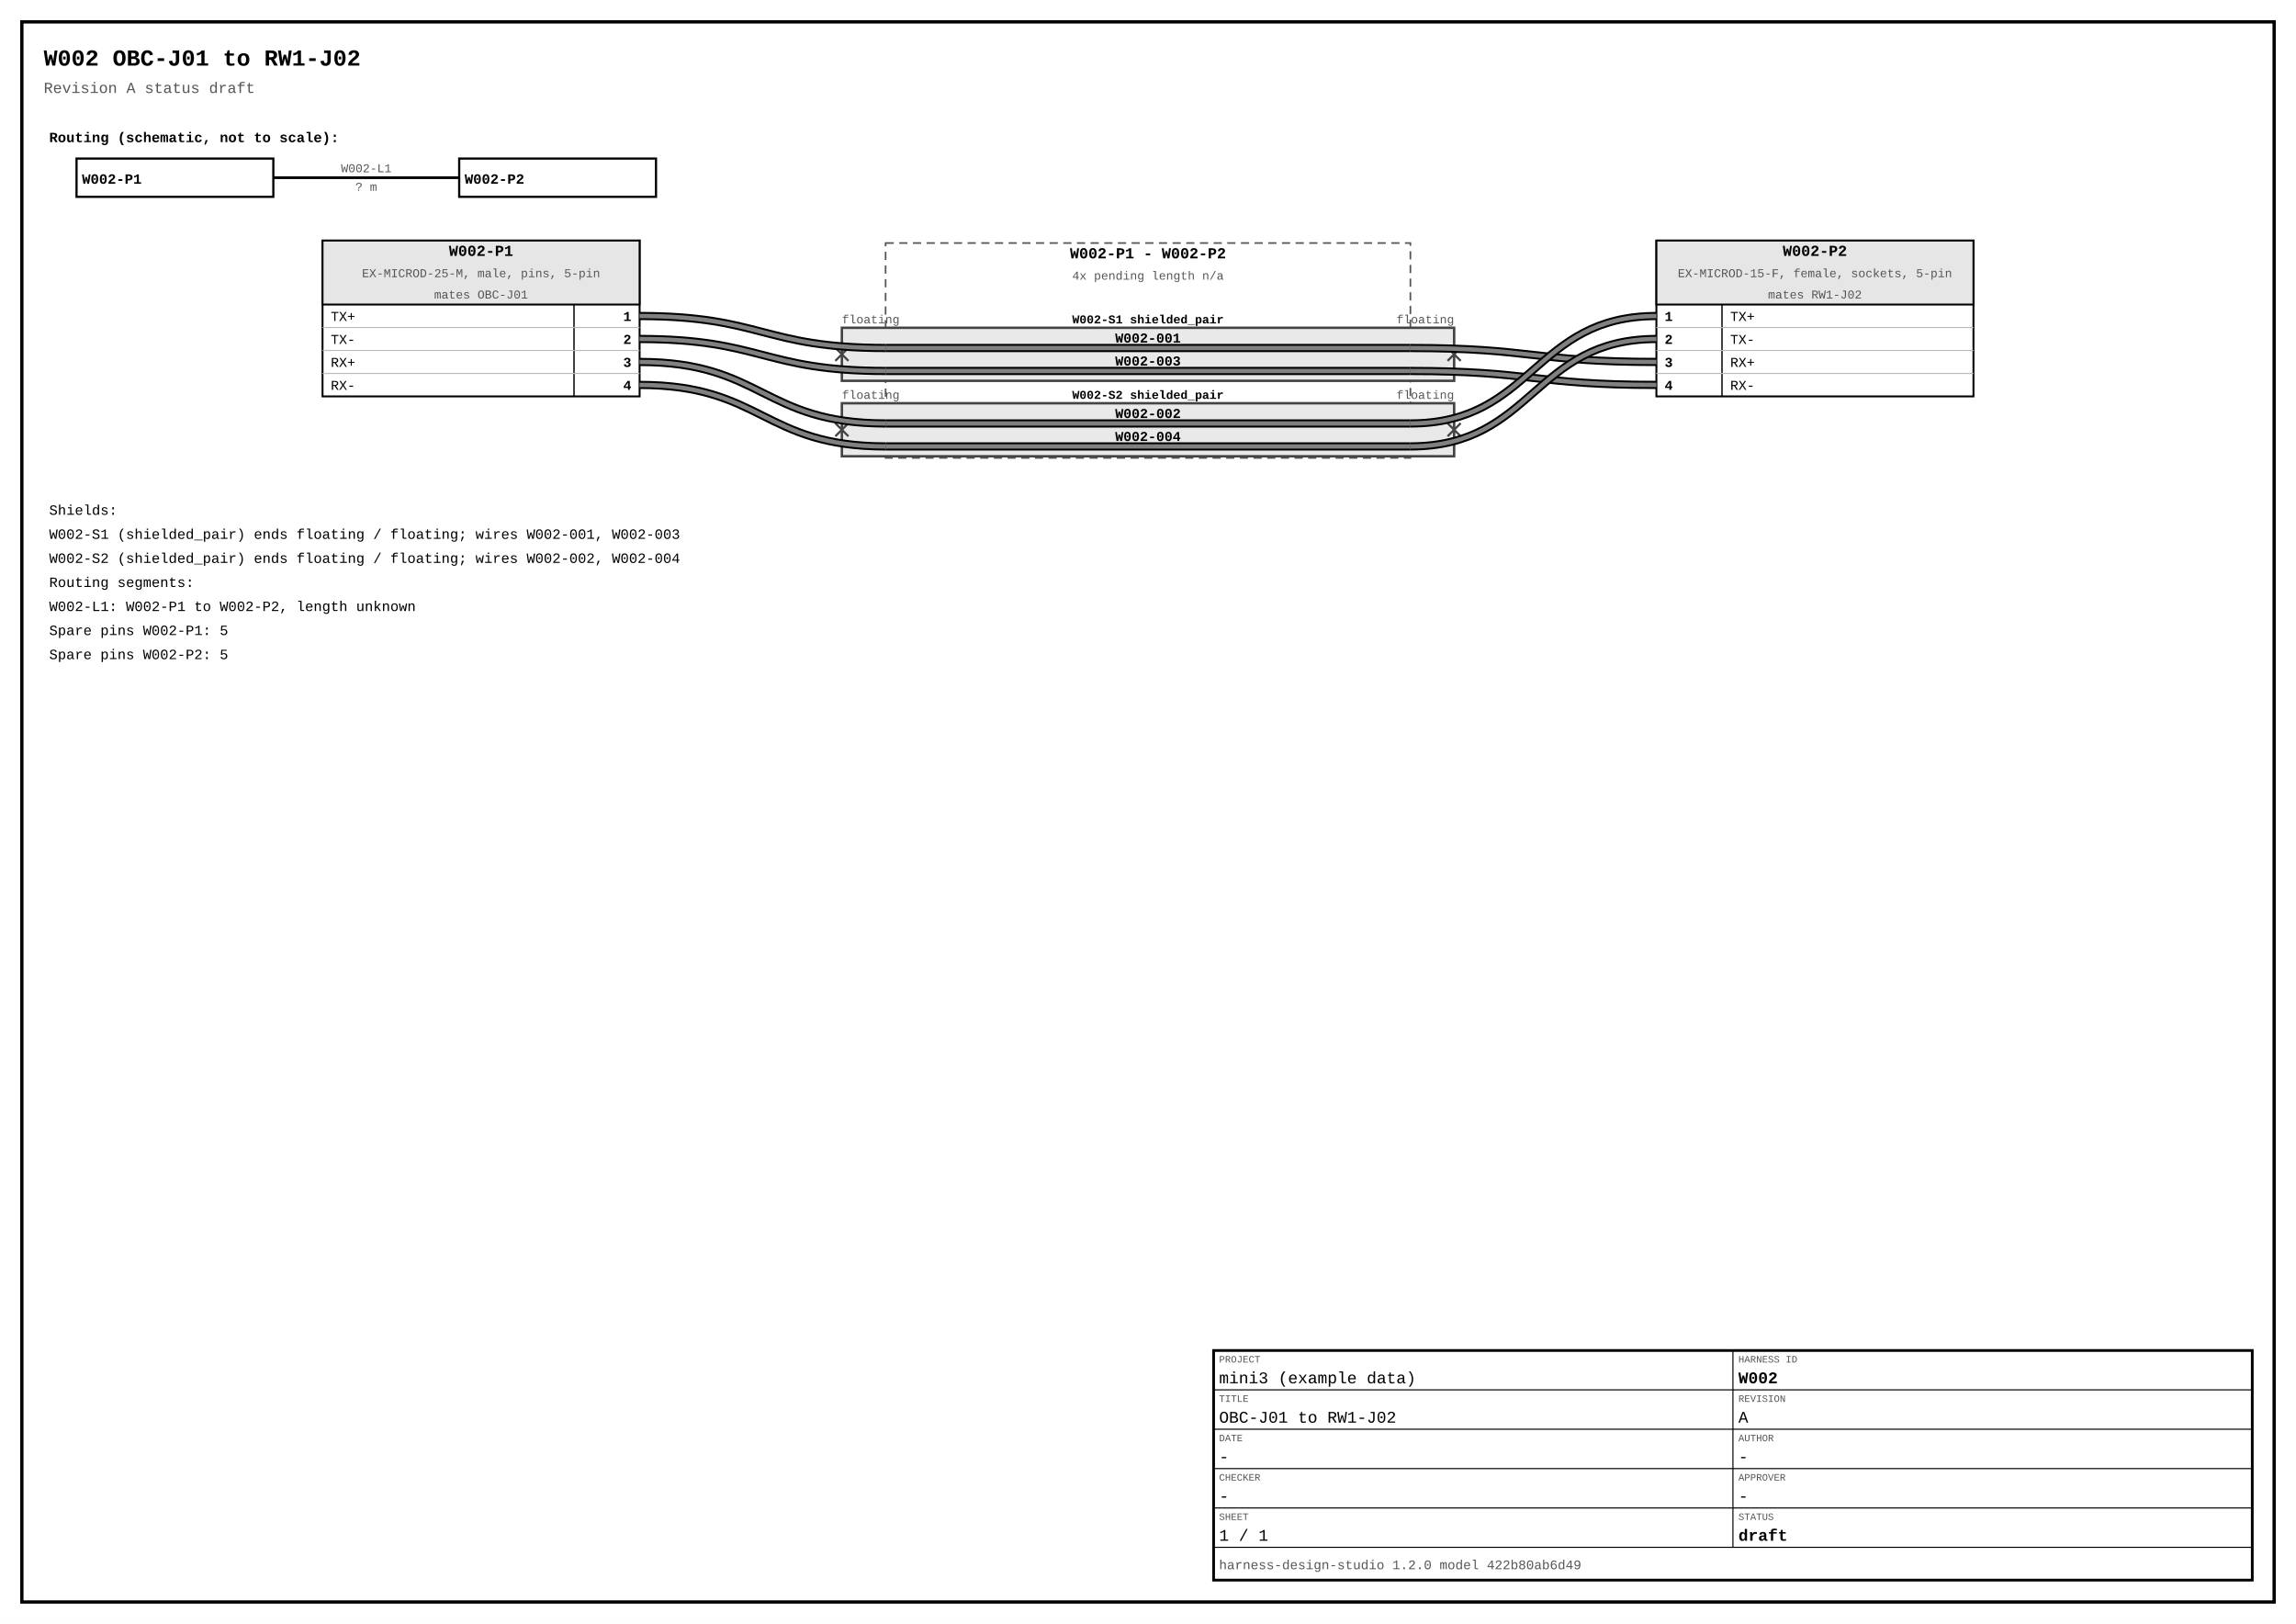
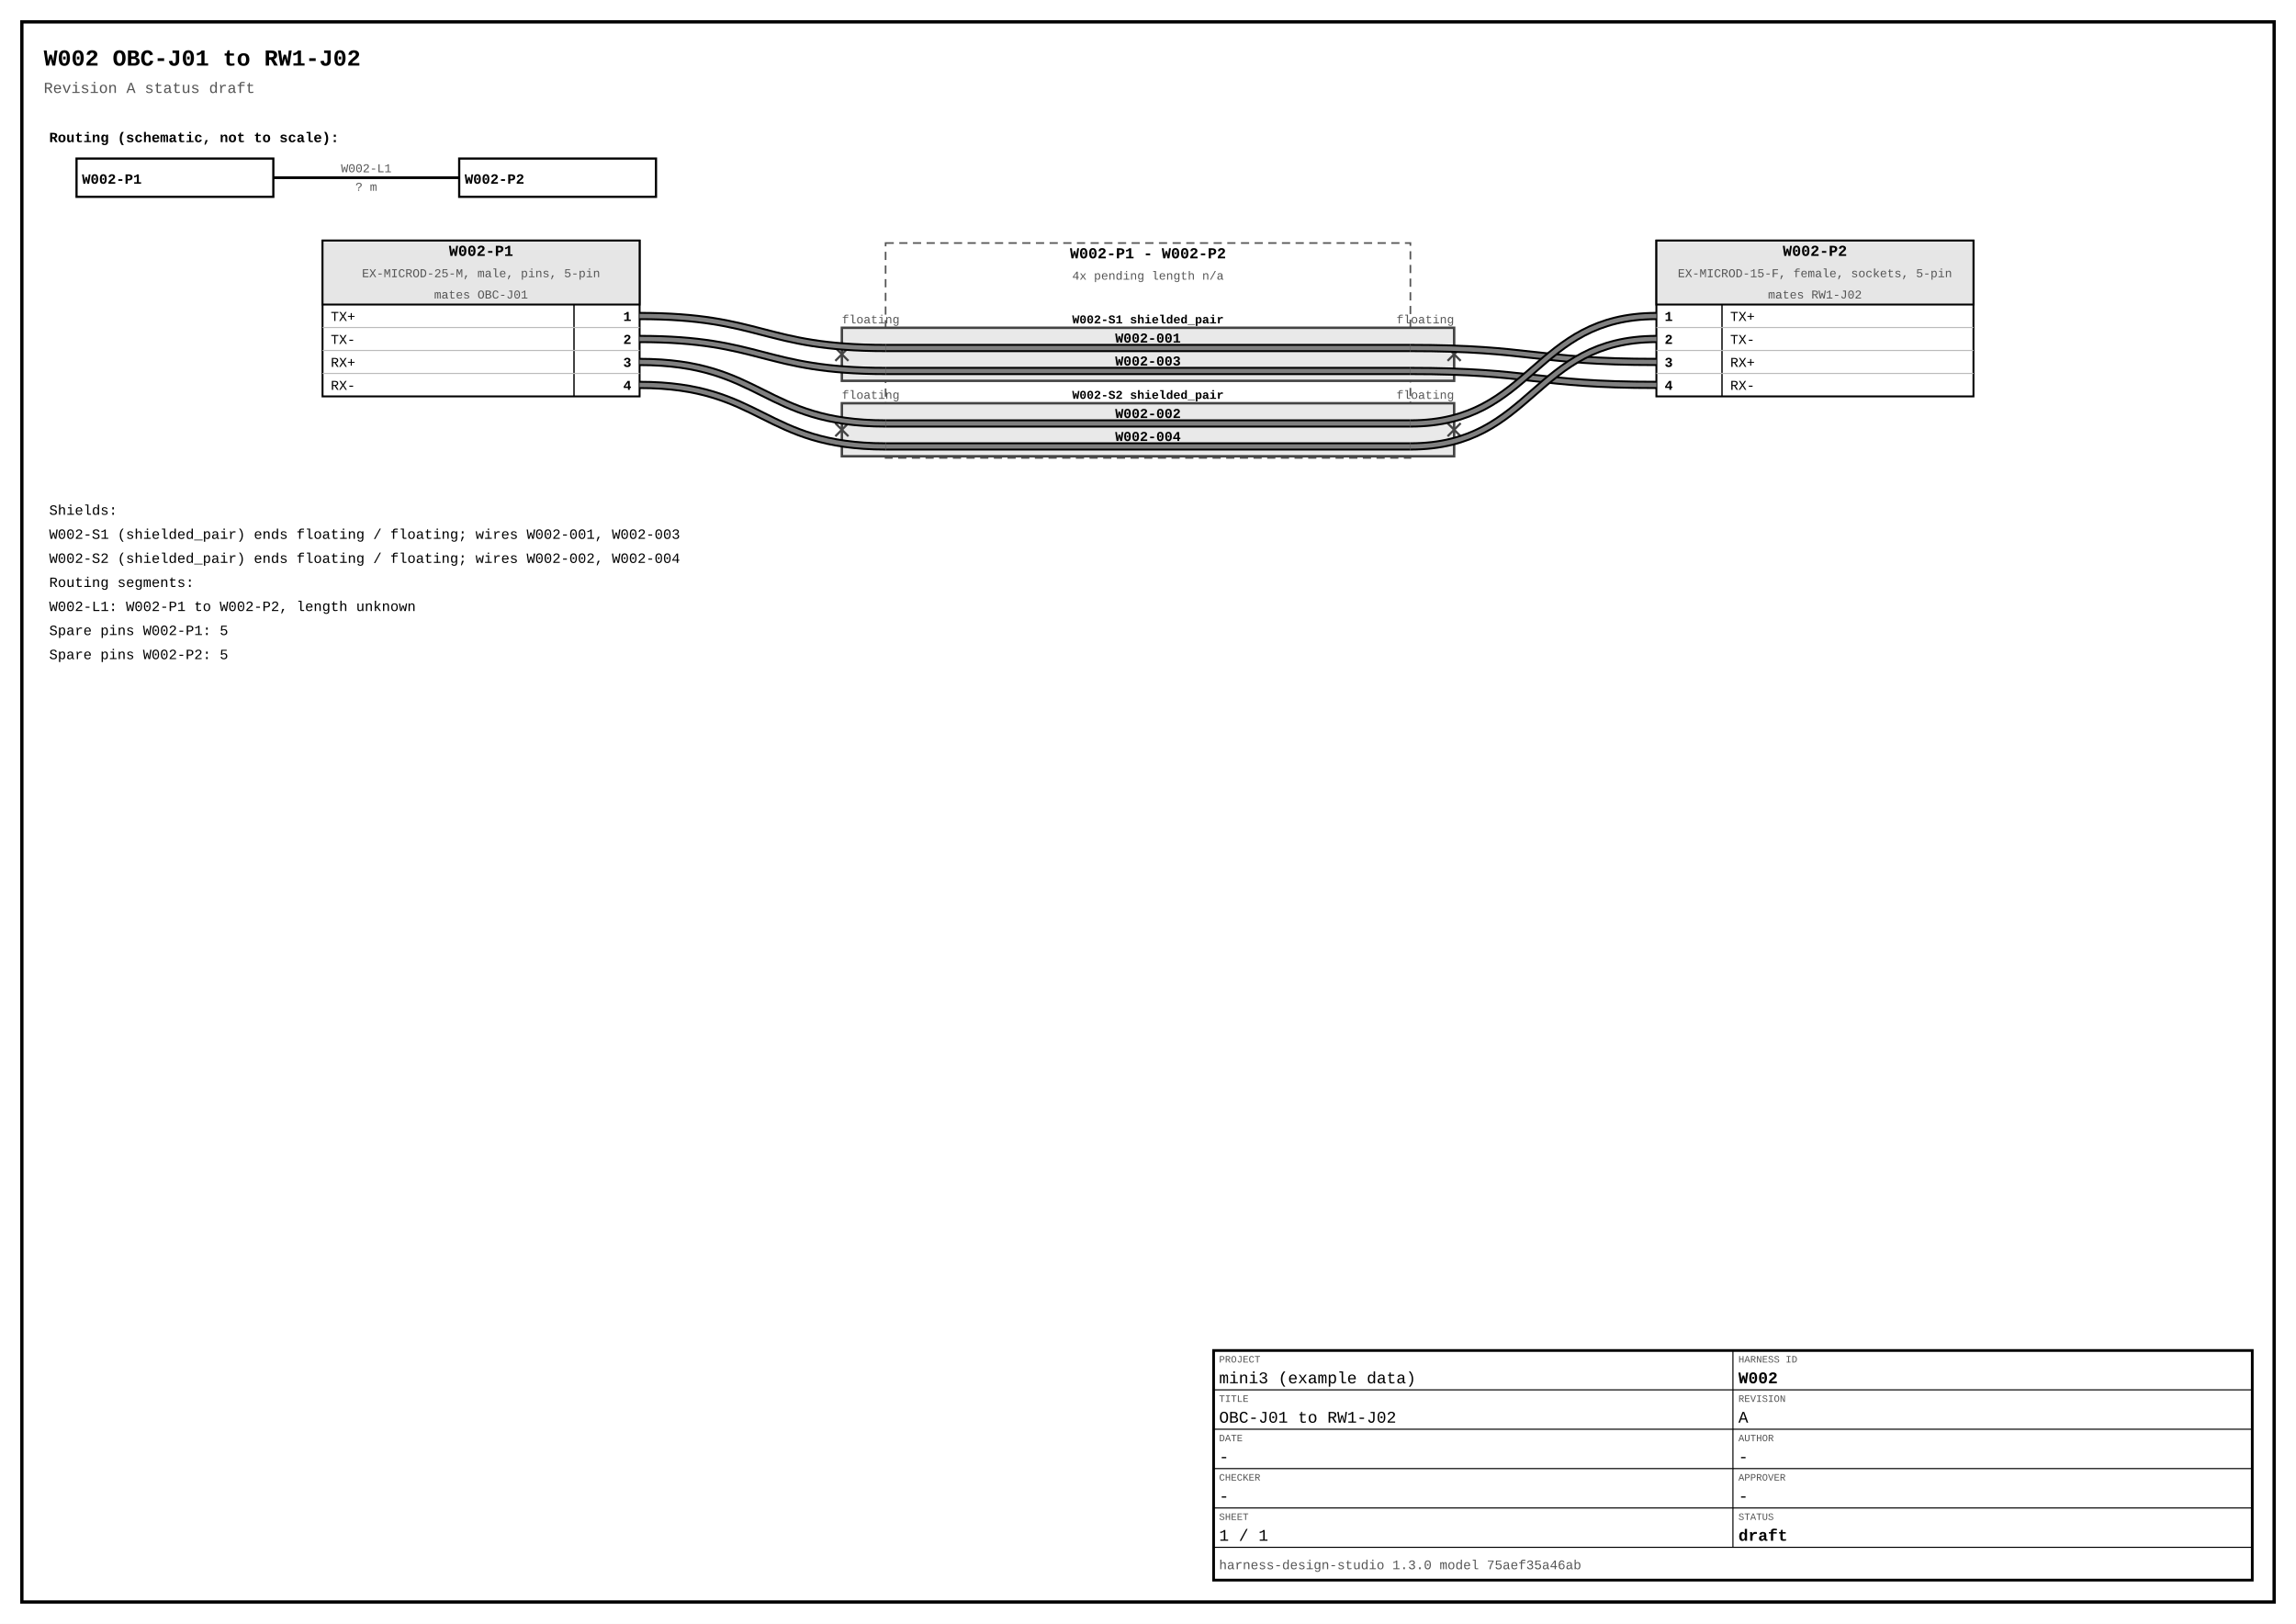
<svg xmlns="http://www.w3.org/2000/svg" width="420mm" height="297mm" viewBox="0 0 420 297" font-family="Courier New, Courier, monospace">
  <rect x="0" y="0" width="420" height="297" fill="#ffffff" />
  <rect x="4" y="4" width="412" height="289" fill="none" stroke="#000000" stroke-width="0.6" />
  <text x="8" y="12" font-size="4.2" font-weight="bold" text-anchor="start" fill="#000000">W002  OBC-J01 to RW1-J02</text>
  <text x="8" y="17" font-size="2.8" text-anchor="start" fill="#555555">Revision A  status draft</text>
  <text x="9" y="26" font-size="2.6" font-weight="bold" text-anchor="start" fill="#000000">Routing (schematic, not to scale):</text>
  <line x1="50" y1="32.5" x2="84" y2="32.5" stroke="#000000" stroke-width="0.5" />
  <text x="67" y="31.5" font-size="2.2" text-anchor="middle" fill="#555555">W002-L1</text>
  <text x="67" y="34.9" font-size="2.2" text-anchor="middle" fill="#555555">? m</text>
  <rect x="14" y="29" width="36" height="7" fill="#ffffff" stroke="#000000" stroke-width="0.4" />
  <text x="15" y="33.6" font-size="2.6" font-weight="bold" text-anchor="start" fill="#000000">W002-P1</text>
  <rect x="84" y="29" width="36" height="7" fill="#ffffff" stroke="#000000" stroke-width="0.4" />
  <text x="85" y="33.6" font-size="2.6" font-weight="bold" text-anchor="start" fill="#000000">W002-P2</text>
  <rect x="59" y="44" width="58" height="28.5" fill="#ffffff" stroke="#000000" stroke-width="0.35" />
  <rect x="59" y="44" width="58" height="11.7" fill="#e6e6e6" stroke="#000000" stroke-width="0.35" />
  <text x="88" y="46.8" font-size="2.8" font-weight="bold" text-anchor="middle" fill="#000000">W002-P1</text>
  <text x="88" y="50.7" font-size="2.2" text-anchor="middle" fill="#555555">EX-MICROD-25-M, male, pins, 5-pin</text>
  <text x="88" y="54.6" font-size="2.2" text-anchor="middle" fill="#555555">mates OBC-J01</text>
  <line x1="105" y1="55.7" x2="105" y2="72.5" stroke="#000000" stroke-width="0.25" />
  <line x1="59" y1="59.9" x2="117" y2="59.9" stroke="#bbbbbb" stroke-width="0.2" />
  <text x="60.5" y="58.7" font-size="2.5" text-anchor="start" fill="#000000" data-ref="sig/W002-P1/1">TX+</text>
  <text x="115.5" y="58.7" font-size="2.5" font-weight="bold" text-anchor="end" fill="#000000" data-ref="pin/W002-P1/1">1</text>
  <line x1="59" y1="64.1" x2="117" y2="64.1" stroke="#bbbbbb" stroke-width="0.2" />
  <text x="60.5" y="62.9" font-size="2.5" text-anchor="start" fill="#000000" data-ref="sig/W002-P1/2">TX-</text>
  <text x="115.5" y="62.9" font-size="2.5" font-weight="bold" text-anchor="end" fill="#000000" data-ref="pin/W002-P1/2">2</text>
  <line x1="59" y1="68.3" x2="117" y2="68.3" stroke="#bbbbbb" stroke-width="0.2" />
  <text x="60.5" y="67.1" font-size="2.5" text-anchor="start" fill="#000000" data-ref="sig/W002-P1/3">RX+</text>
  <text x="115.5" y="67.1" font-size="2.5" font-weight="bold" text-anchor="end" fill="#000000" data-ref="pin/W002-P1/3">3</text>
  <text x="60.5" y="71.3" font-size="2.5" text-anchor="start" fill="#000000" data-ref="sig/W002-P1/4">RX-</text>
  <text x="115.5" y="71.3" font-size="2.5" font-weight="bold" text-anchor="end" fill="#000000" data-ref="pin/W002-P1/4">4</text>
  <rect x="303" y="44" width="58" height="28.5" fill="#ffffff" stroke="#000000" stroke-width="0.35" />
  <rect x="303" y="44" width="58" height="11.7" fill="#e6e6e6" stroke="#000000" stroke-width="0.35" />
  <text x="332" y="46.8" font-size="2.8" font-weight="bold" text-anchor="middle" fill="#000000">W002-P2</text>
  <text x="332" y="50.7" font-size="2.2" text-anchor="middle" fill="#555555">EX-MICROD-15-F, female, sockets, 5-pin</text>
  <text x="332" y="54.6" font-size="2.2" text-anchor="middle" fill="#555555">mates RW1-J02</text>
  <line x1="315" y1="55.7" x2="315" y2="72.5" stroke="#000000" stroke-width="0.25" />
  <line x1="303" y1="59.9" x2="361" y2="59.9" stroke="#bbbbbb" stroke-width="0.2" />
  <text x="304.5" y="58.7" font-size="2.5" font-weight="bold" text-anchor="start" fill="#000000" data-ref="pin/W002-P2/1">1</text>
  <text x="316.5" y="58.7" font-size="2.5" text-anchor="start" fill="#000000" data-ref="sig/W002-P2/1">TX+</text>
  <line x1="303" y1="64.1" x2="361" y2="64.1" stroke="#bbbbbb" stroke-width="0.2" />
  <text x="304.5" y="62.9" font-size="2.5" font-weight="bold" text-anchor="start" fill="#000000" data-ref="pin/W002-P2/2">2</text>
  <text x="316.5" y="62.9" font-size="2.5" text-anchor="start" fill="#000000" data-ref="sig/W002-P2/2">TX-</text>
  <line x1="303" y1="68.3" x2="361" y2="68.3" stroke="#bbbbbb" stroke-width="0.2" />
  <text x="304.5" y="67.1" font-size="2.5" font-weight="bold" text-anchor="start" fill="#000000" data-ref="pin/W002-P2/3">3</text>
  <text x="316.5" y="67.1" font-size="2.5" text-anchor="start" fill="#000000" data-ref="sig/W002-P2/3">RX+</text>
  <text x="304.5" y="71.3" font-size="2.5" font-weight="bold" text-anchor="start" fill="#000000" data-ref="pin/W002-P2/4">4</text>
  <text x="316.5" y="71.3" font-size="2.5" text-anchor="start" fill="#000000" data-ref="sig/W002-P2/4">RX-</text>
  <rect x="162" y="44.45" width="96" height="39.3" fill="none" stroke="#555555" stroke-width="0.3" stroke-dasharray="1.5 1" />
  <text x="210" y="47.25" font-size="2.8" font-weight="bold" text-anchor="middle" fill="#000000">W002-P1 - W002-P2</text>
  <text x="210" y="51.15" font-size="2.2" text-anchor="middle" fill="#555555">4x  pending  length n/a</text>
  <rect x="154" y="59.95" width="112" height="9.7" fill="#e9e9e9" stroke="#444444" stroke-width="0.45" />
  <text x="210" y="59.15" font-size="2.2" font-weight="bold" text-anchor="middle" fill="#000000">W002-S1  shielded_pair</text>
  <text x="154" y="59.15" font-size="2.2" text-anchor="start" fill="#555555">floating</text>
  <text x="266" y="59.15" font-size="2.2" text-anchor="end" fill="#555555">floating</text>
  <line x1="152.8" y1="63.6" x2="155.2" y2="66" stroke="#444444" stroke-width="0.4" />
  <line x1="152.8" y1="66" x2="155.2" y2="63.6" stroke="#444444" stroke-width="0.4" />
  <line x1="264.8" y1="63.6" x2="267.2" y2="66" stroke="#444444" stroke-width="0.4" />
  <line x1="264.8" y1="66" x2="267.2" y2="63.6" stroke="#444444" stroke-width="0.4" />
  <rect x="154" y="73.75" width="112" height="9.7" fill="#e9e9e9" stroke="#444444" stroke-width="0.45" />
  <text x="210" y="72.95" font-size="2.2" font-weight="bold" text-anchor="middle" fill="#000000">W002-S2  shielded_pair</text>
  <text x="154" y="72.95" font-size="2.2" text-anchor="start" fill="#555555">floating</text>
  <text x="266" y="72.95" font-size="2.2" text-anchor="end" fill="#555555">floating</text>
  <line x1="152.8" y1="77.4" x2="155.2" y2="79.8" stroke="#444444" stroke-width="0.4" />
  <line x1="152.8" y1="79.8" x2="155.2" y2="77.4" stroke="#444444" stroke-width="0.4" />
  <line x1="264.8" y1="77.4" x2="267.2" y2="79.8" stroke="#444444" stroke-width="0.4" />
  <line x1="264.8" y1="79.8" x2="267.2" y2="77.4" stroke="#444444" stroke-width="0.4" />
  <path d="M 117 57.8 C 139.5 57.8 139.5 63.65 162 63.65" fill="none" stroke="#000000" stroke-width="1.5" />
  <line x1="162" y1="63.65" x2="258" y2="63.65" stroke="#000000" stroke-width="1.5" />
  <path d="M 258 63.65 C 280.5 63.65 280.5 66.2 303 66.2" fill="none" stroke="#000000" stroke-width="1.5" />
  <path d="M 117 57.8 C 139.5 57.8 139.5 63.65 162 63.65" fill="none" stroke="#808080" stroke-width="0.8" />
  <line x1="162" y1="63.65" x2="258" y2="63.65" stroke="#808080" stroke-width="0.8" />
  <path d="M 258 63.65 C 280.5 63.65 280.5 66.2 303 66.2" fill="none" stroke="#808080" stroke-width="0.8" />
  <text x="210" y="62.65" font-size="2.5" font-weight="bold" text-anchor="middle" fill="#000000">W002-001</text>
  <path d="M 117 62 C 139.5 62 139.5 67.85 162 67.85" fill="none" stroke="#000000" stroke-width="1.5" />
  <line x1="162" y1="67.85" x2="258" y2="67.85" stroke="#000000" stroke-width="1.5" />
  <path d="M 258 67.85 C 280.5 67.85 280.5 70.4 303 70.4" fill="none" stroke="#000000" stroke-width="1.5" />
  <path d="M 117 62 C 139.5 62 139.5 67.85 162 67.85" fill="none" stroke="#808080" stroke-width="0.8" />
  <line x1="162" y1="67.85" x2="258" y2="67.85" stroke="#808080" stroke-width="0.8" />
  <path d="M 258 67.85 C 280.5 67.85 280.5 70.4 303 70.4" fill="none" stroke="#808080" stroke-width="0.8" />
  <text x="210" y="66.85" font-size="2.5" font-weight="bold" text-anchor="middle" fill="#000000">W002-003</text>
  <path d="M 117 66.2 C 139.5 66.2 139.5 77.45 162 77.45" fill="none" stroke="#000000" stroke-width="1.5" />
  <line x1="162" y1="77.45" x2="258" y2="77.45" stroke="#000000" stroke-width="1.5" />
  <path d="M 258 77.45 C 280.5 77.45 280.5 57.8 303 57.8" fill="none" stroke="#000000" stroke-width="1.5" />
  <path d="M 117 66.2 C 139.5 66.2 139.5 77.45 162 77.45" fill="none" stroke="#808080" stroke-width="0.8" />
  <line x1="162" y1="77.45" x2="258" y2="77.45" stroke="#808080" stroke-width="0.8" />
  <path d="M 258 77.45 C 280.5 77.45 280.5 57.8 303 57.8" fill="none" stroke="#808080" stroke-width="0.8" />
  <text x="210" y="76.45" font-size="2.5" font-weight="bold" text-anchor="middle" fill="#000000">W002-002</text>
  <path d="M 117 70.4 C 139.5 70.4 139.5 81.65 162 81.65" fill="none" stroke="#000000" stroke-width="1.5" />
  <line x1="162" y1="81.65" x2="258" y2="81.65" stroke="#000000" stroke-width="1.5" />
  <path d="M 258 81.65 C 280.5 81.65 280.5 62 303 62" fill="none" stroke="#000000" stroke-width="1.5" />
  <path d="M 117 70.4 C 139.5 70.4 139.5 81.65 162 81.65" fill="none" stroke="#808080" stroke-width="0.8" />
  <line x1="162" y1="81.65" x2="258" y2="81.65" stroke="#808080" stroke-width="0.8" />
  <path d="M 258 81.65 C 280.5 81.65 280.5 62 303 62" fill="none" stroke="#808080" stroke-width="0.8" />
  <text x="210" y="80.65" font-size="2.5" font-weight="bold" text-anchor="middle" fill="#000000">W002-004</text>
  <text x="9" y="94.15" font-size="2.6" text-anchor="start" fill="#000000">Shields:</text>
  <text x="9" y="98.55" font-size="2.6" text-anchor="start" fill="#000000">  W002-S1 (shielded_pair) ends floating / floating; wires W002-001, W002-003</text>
  <text x="9" y="102.95" font-size="2.6" text-anchor="start" fill="#000000">  W002-S2 (shielded_pair) ends floating / floating; wires W002-002, W002-004</text>
  <text x="9" y="107.35" font-size="2.6" text-anchor="start" fill="#000000">Routing segments:</text>
  <text x="9" y="111.75" font-size="2.6" text-anchor="start" fill="#000000">  W002-L1: W002-P1 to W002-P2, length unknown</text>
  <text x="9" y="116.15" font-size="2.6" text-anchor="start" fill="#000000">Spare pins W002-P1: 5</text>
  <text x="9" y="120.55" font-size="2.6" text-anchor="start" fill="#000000">Spare pins W002-P2: 5</text>
  <rect x="222" y="247" width="190" height="42" fill="none" stroke="#000000" stroke-width="0.5" />
  <line x1="222" y1="247" x2="317" y2="247" stroke="#000000" stroke-width="0.2" />
  <text x="223" y="249.2" font-size="1.8" text-anchor="start" fill="#555555">PROJECT</text>
  <text x="223" y="253" font-size="3" text-anchor="start" fill="#000000">mini3 (example data)</text>
  <line x1="317" y1="247" x2="412" y2="247" stroke="#000000" stroke-width="0.2" />
  <text x="318" y="249.2" font-size="1.8" text-anchor="start" fill="#555555">HARNESS ID</text>
  <text x="318" y="253" font-size="3" font-weight="bold" text-anchor="start" fill="#000000">W002</text>
  <line x1="222" y1="254.2" x2="317" y2="254.2" stroke="#000000" stroke-width="0.2" />
  <text x="223" y="256.4" font-size="1.8" text-anchor="start" fill="#555555">TITLE</text>
  <text x="223" y="260.2" font-size="3" text-anchor="start" fill="#000000">OBC-J01 to RW1-J02</text>
  <line x1="317" y1="254.2" x2="412" y2="254.2" stroke="#000000" stroke-width="0.2" />
  <text x="318" y="256.4" font-size="1.8" text-anchor="start" fill="#555555">REVISION</text>
  <text x="318" y="260.2" font-size="3" text-anchor="start" fill="#000000">A</text>
  <line x1="222" y1="261.4" x2="317" y2="261.4" stroke="#000000" stroke-width="0.2" />
  <text x="223" y="263.6" font-size="1.8" text-anchor="start" fill="#555555">DATE</text>
  <text x="223" y="267.4" font-size="3" text-anchor="start" fill="#000000">-</text>
  <line x1="317" y1="261.4" x2="412" y2="261.4" stroke="#000000" stroke-width="0.2" />
  <text x="318" y="263.6" font-size="1.8" text-anchor="start" fill="#555555">AUTHOR</text>
  <text x="318" y="267.4" font-size="3" text-anchor="start" fill="#000000">-</text>
  <line x1="222" y1="268.6" x2="317" y2="268.6" stroke="#000000" stroke-width="0.2" />
  <text x="223" y="270.8" font-size="1.8" text-anchor="start" fill="#555555">CHECKER</text>
  <text x="223" y="274.6" font-size="3" text-anchor="start" fill="#000000">-</text>
  <line x1="317" y1="268.6" x2="412" y2="268.6" stroke="#000000" stroke-width="0.2" />
  <text x="318" y="270.8" font-size="1.8" text-anchor="start" fill="#555555">APPROVER</text>
  <text x="318" y="274.6" font-size="3" text-anchor="start" fill="#000000">-</text>
  <line x1="222" y1="275.8" x2="317" y2="275.8" stroke="#000000" stroke-width="0.2" />
  <text x="223" y="278" font-size="1.8" text-anchor="start" fill="#555555">SHEET</text>
  <text x="223" y="281.8" font-size="3" text-anchor="start" fill="#000000">1 / 1</text>
  <line x1="317" y1="275.8" x2="412" y2="275.8" stroke="#000000" stroke-width="0.2" />
  <text x="318" y="278" font-size="1.8" text-anchor="start" fill="#555555">STATUS</text>
  <text x="318" y="281.8" font-size="3" font-weight="bold" text-anchor="start" fill="#000000">draft</text>
  <line x1="317" y1="247" x2="317" y2="283" stroke="#000000" stroke-width="0.2" />
  <line x1="222" y1="283" x2="412" y2="283" stroke="#000000" stroke-width="0.2" />
-   <text x="223" y="287" font-size="2.4" text-anchor="start" fill="#555555">harness-design-studio 1.2.0 model 422b80ab6d49</text>
+   <text x="223" y="287" font-size="2.4" text-anchor="start" fill="#555555">harness-design-studio 1.3.0 model 75aef35a46ab</text>
</svg>
